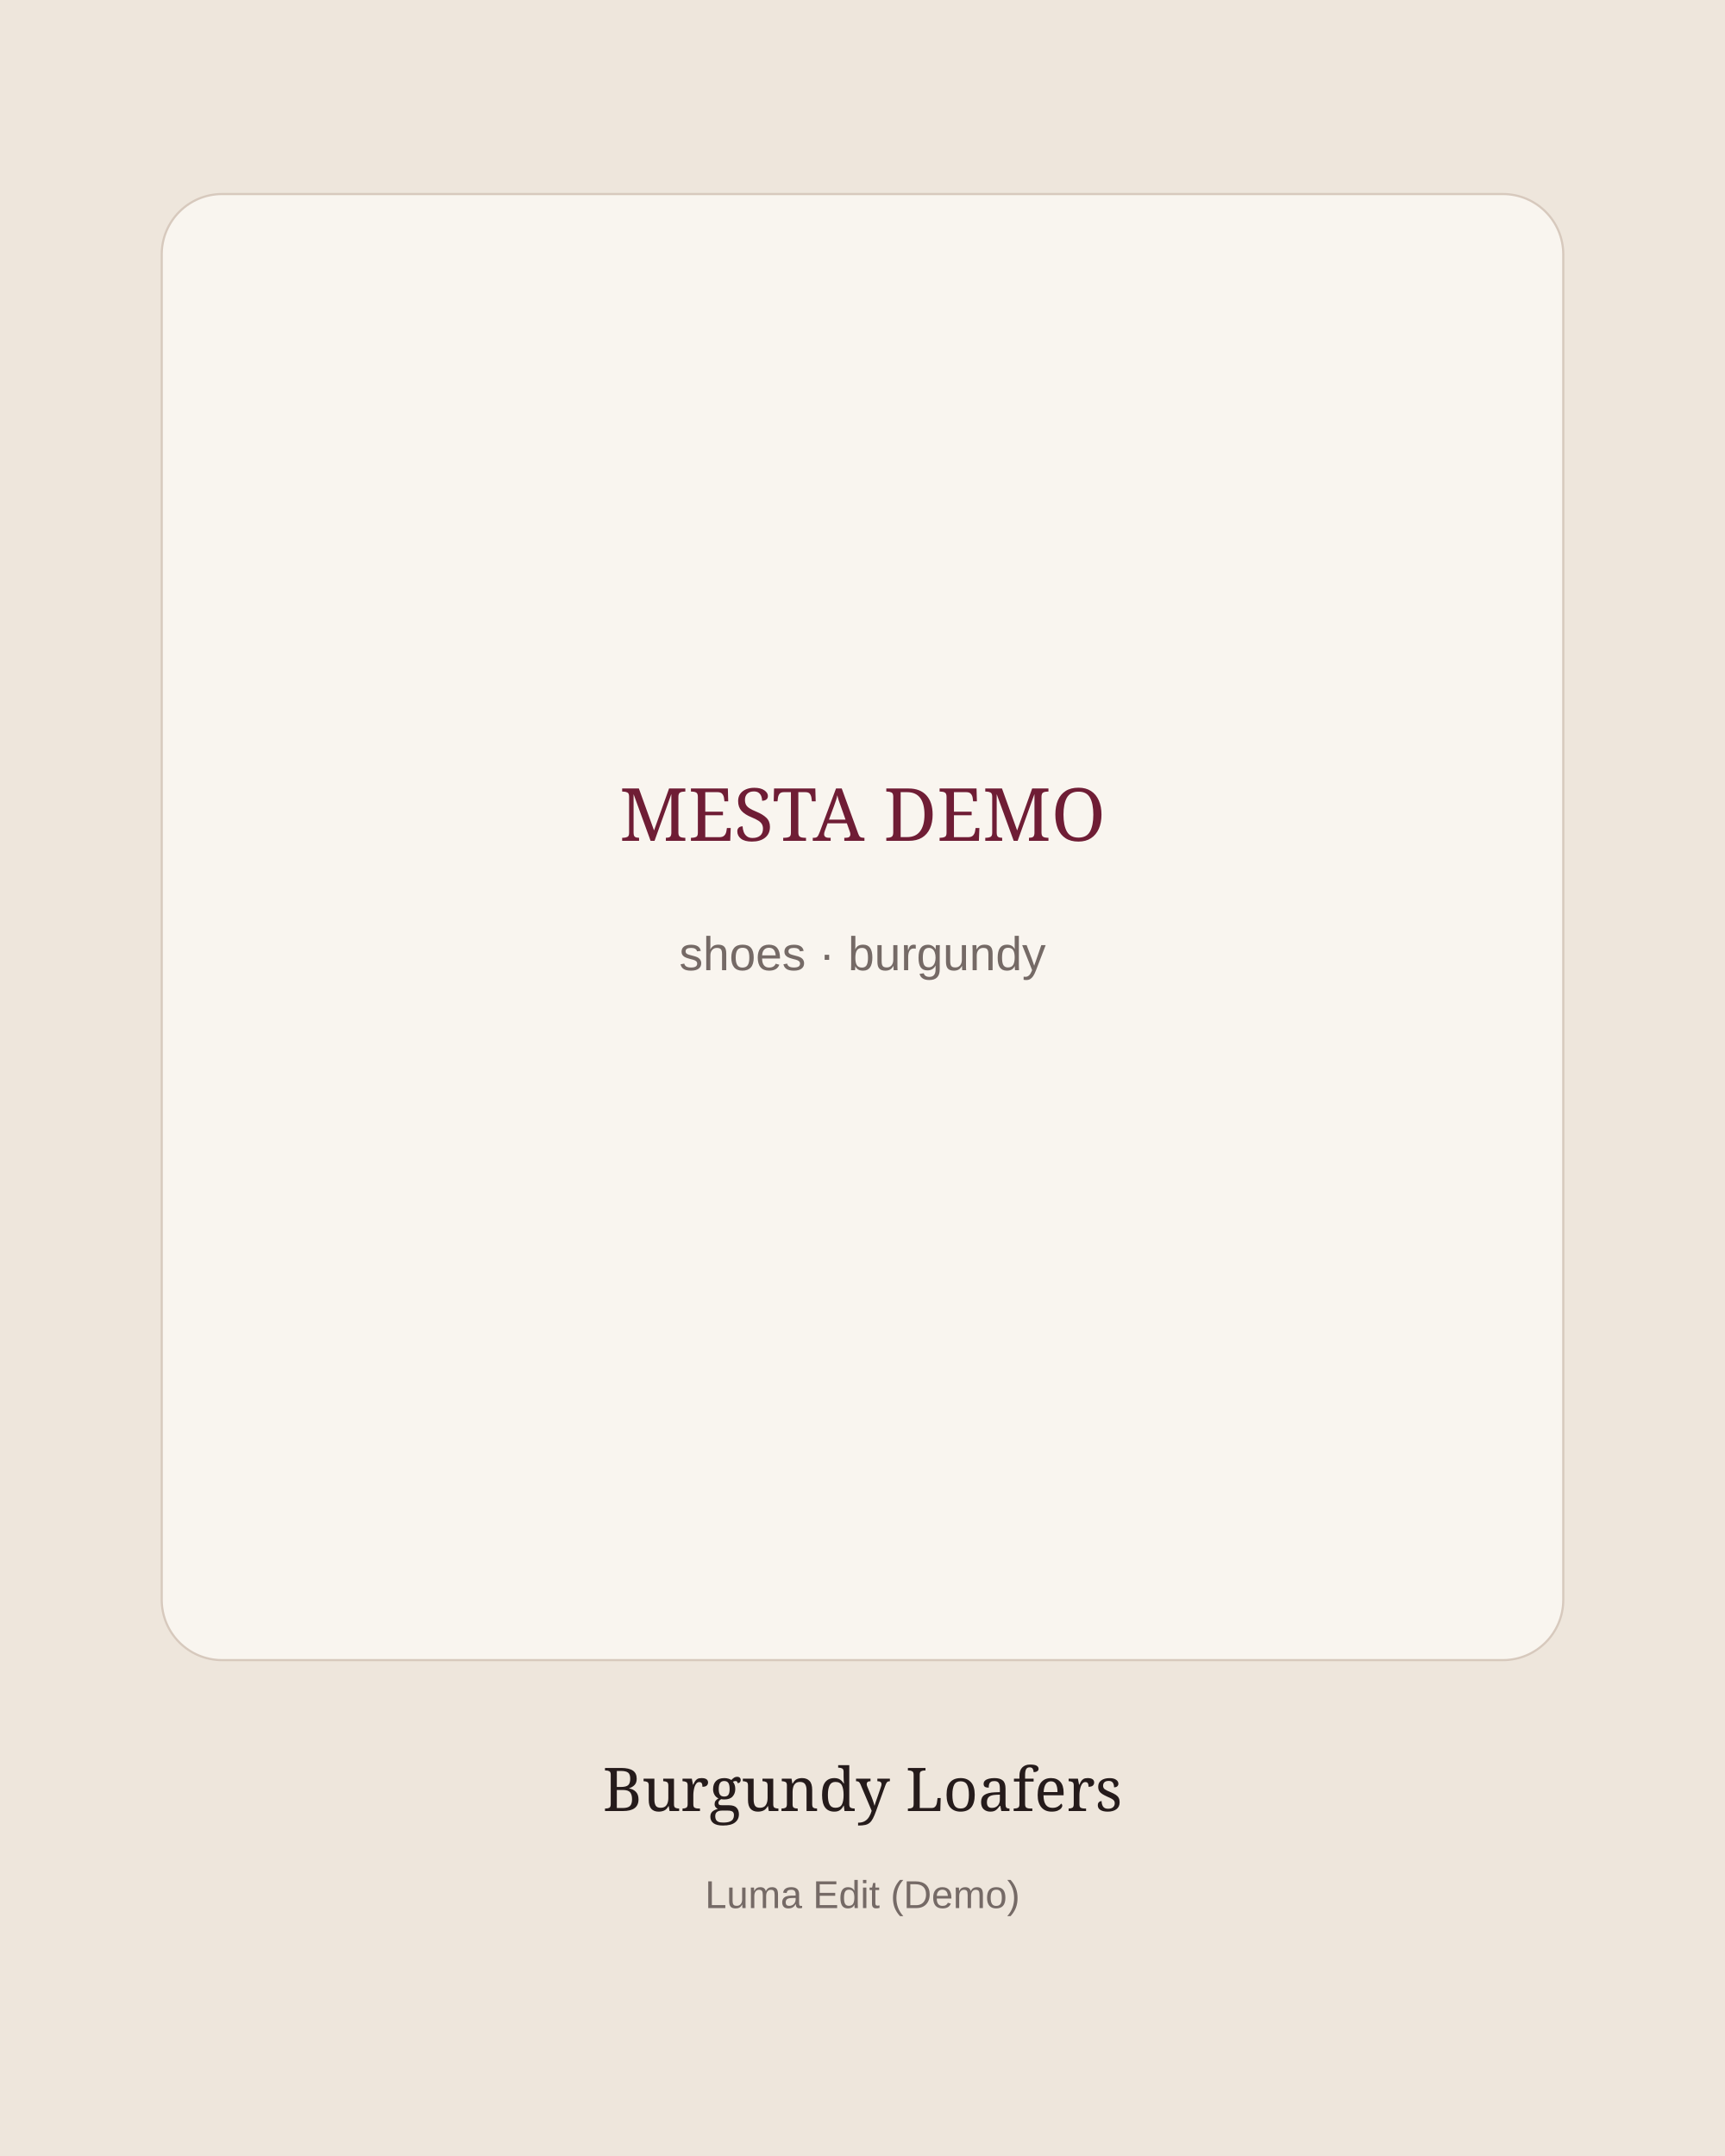
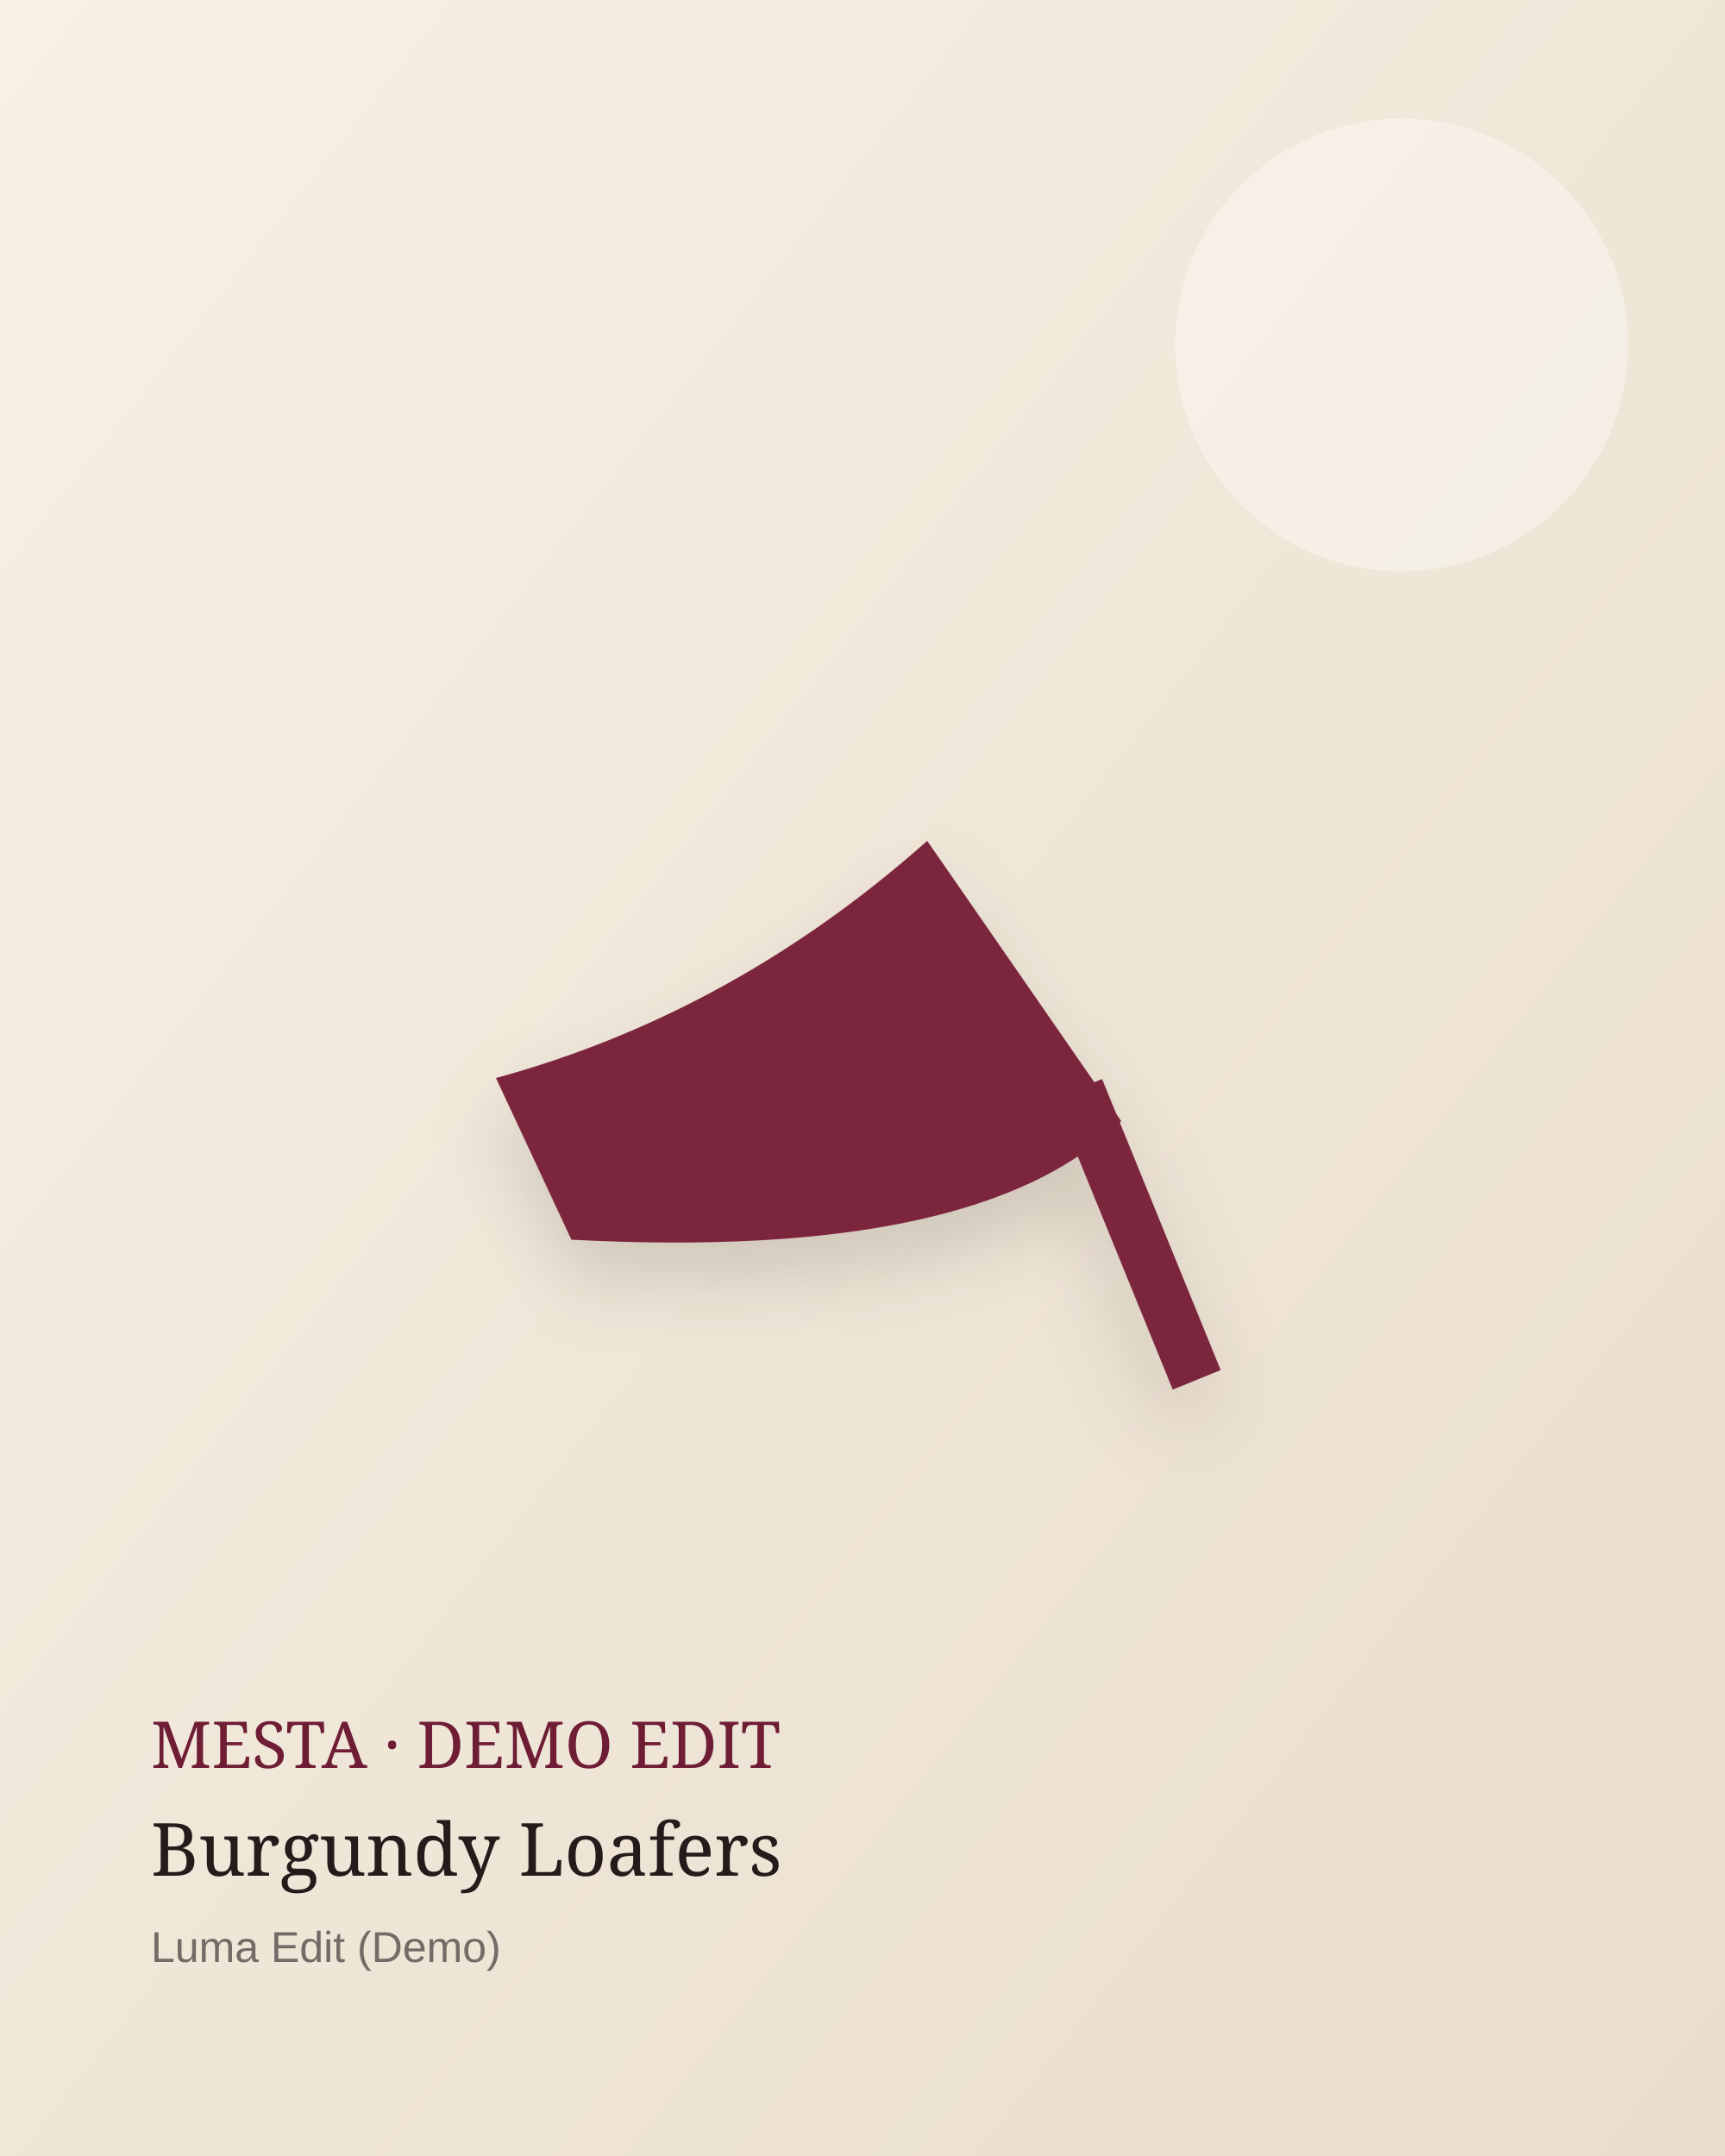
<svg xmlns="http://www.w3.org/2000/svg" width="800" height="1000" viewBox="0 0 800 1000">
-   <rect width="800" height="1000" fill="#eee6dc" />
-   <rect x="75" y="90" width="650" height="680" rx="28" fill="#f9f5ef" stroke="#d7c9bd" />
-   <text x="400" y="390" text-anchor="middle" font-family="Georgia" font-size="34" fill="#6f1d35">MESTA DEMO</text>
-   <text x="400" y="450" text-anchor="middle" font-family="Arial" font-size="22" fill="#756a66">shoes · burgundy</text>
-   <text x="400" y="840" text-anchor="middle" font-family="Georgia" font-size="28" fill="#251b1b">Burgundy Loafers</text>
-   <text x="400" y="885" text-anchor="middle" font-family="Arial" font-size="18" fill="#756a66">Luma Edit (Demo)</text>
+   <defs>
+     <filter id="s" x="-20%" y="-20%" width="140%" height="140%">
+       <feDropShadow dx="0" dy="18" stdDeviation="18" flood-opacity=".14" />
+     </filter>
+     <linearGradient id="bg" x1="0" y1="0" x2="1" y2="1">
+       <stop stop-color="#f7f0e5" />
+       <stop offset="1" stop-color="#e9ddcc" />
+     </linearGradient>
+   </defs>
+   <rect width="800" height="1000" fill="url(#bg)" />
+   <circle cx="650" cy="160" r="105" fill="#fff" opacity=".34" />
+   <g filter="url(#s)">
+     <path d="M230 500 Q340 470 430 390 L520 520 Q455 585 265 575Z" fill="#7b263e" />
+     <path d="M500 505 555 640" stroke="#7b263e" stroke-width="24" />
+   </g>
+   <text x="70" y="820" font-family="Georgia,serif" font-size="30" fill="#6f1d35">MESTA · DEMO EDIT</text>
+   <text x="70" y="870" font-family="Georgia,serif" font-size="34" fill="#251b1b">Burgundy Loafers</text>
+   <text x="70" y="910" font-family="Arial,sans-serif" font-size="20" fill="#756a66">Luma Edit (Demo)</text>
</svg>
